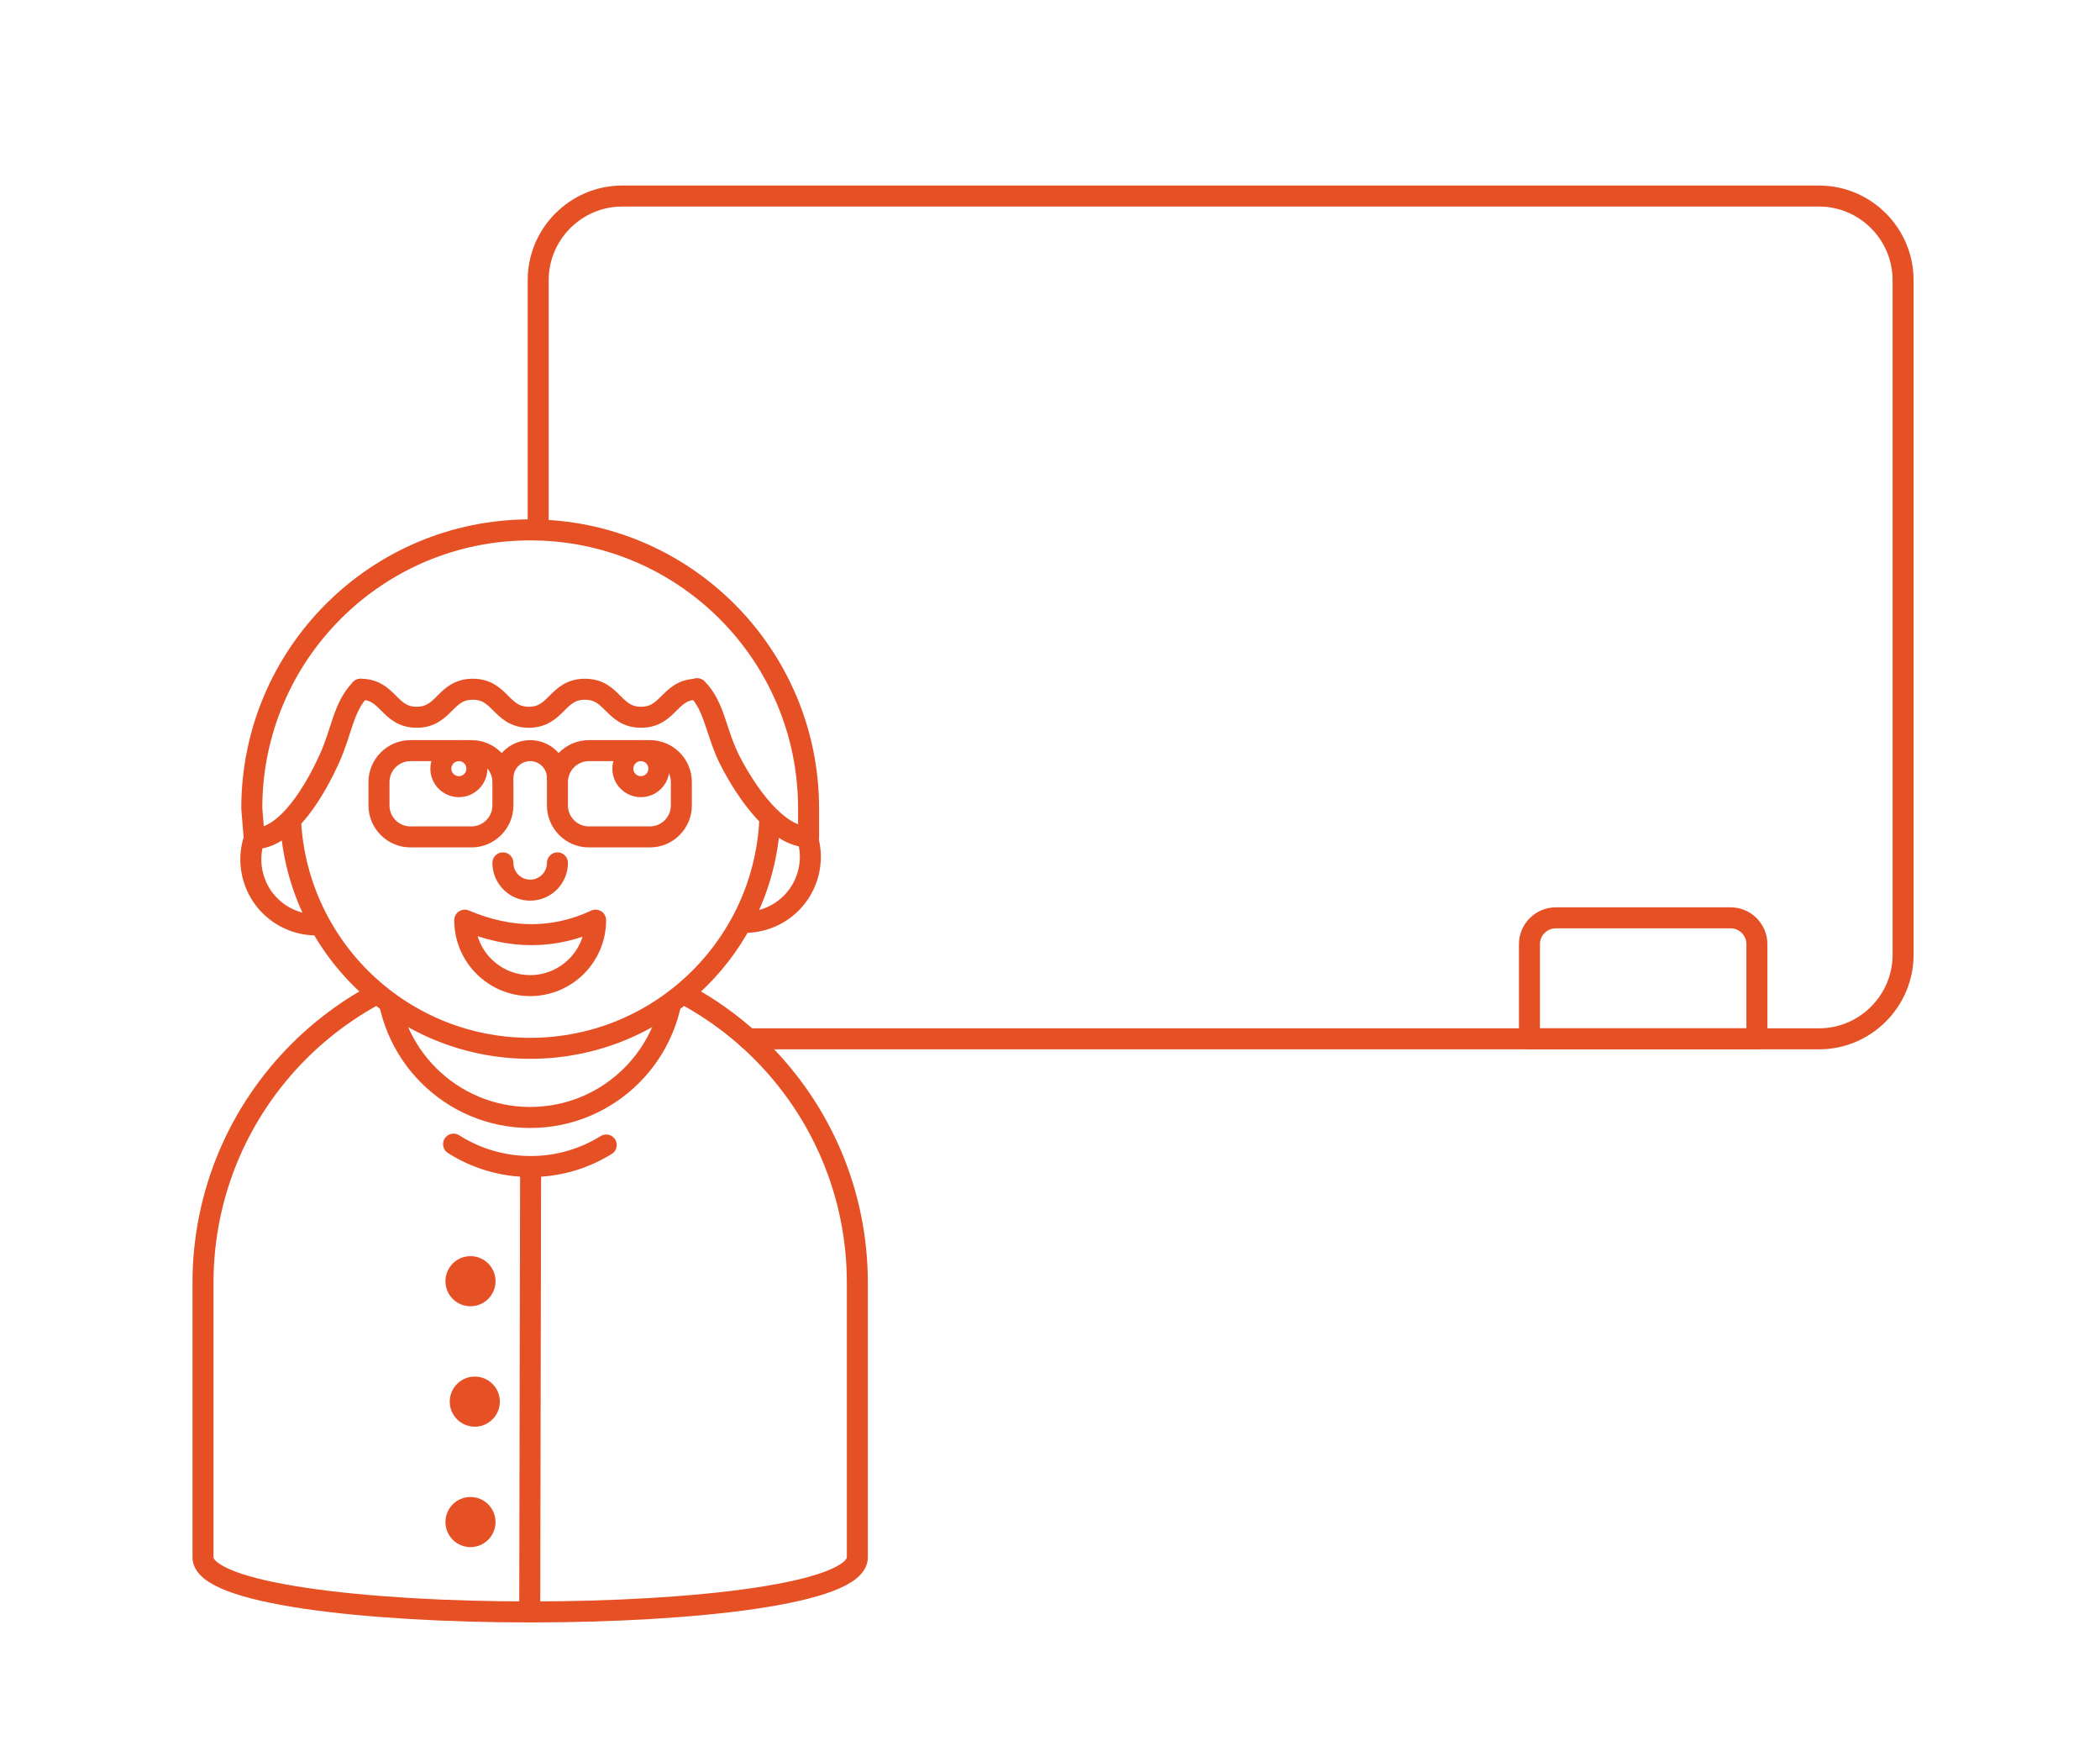
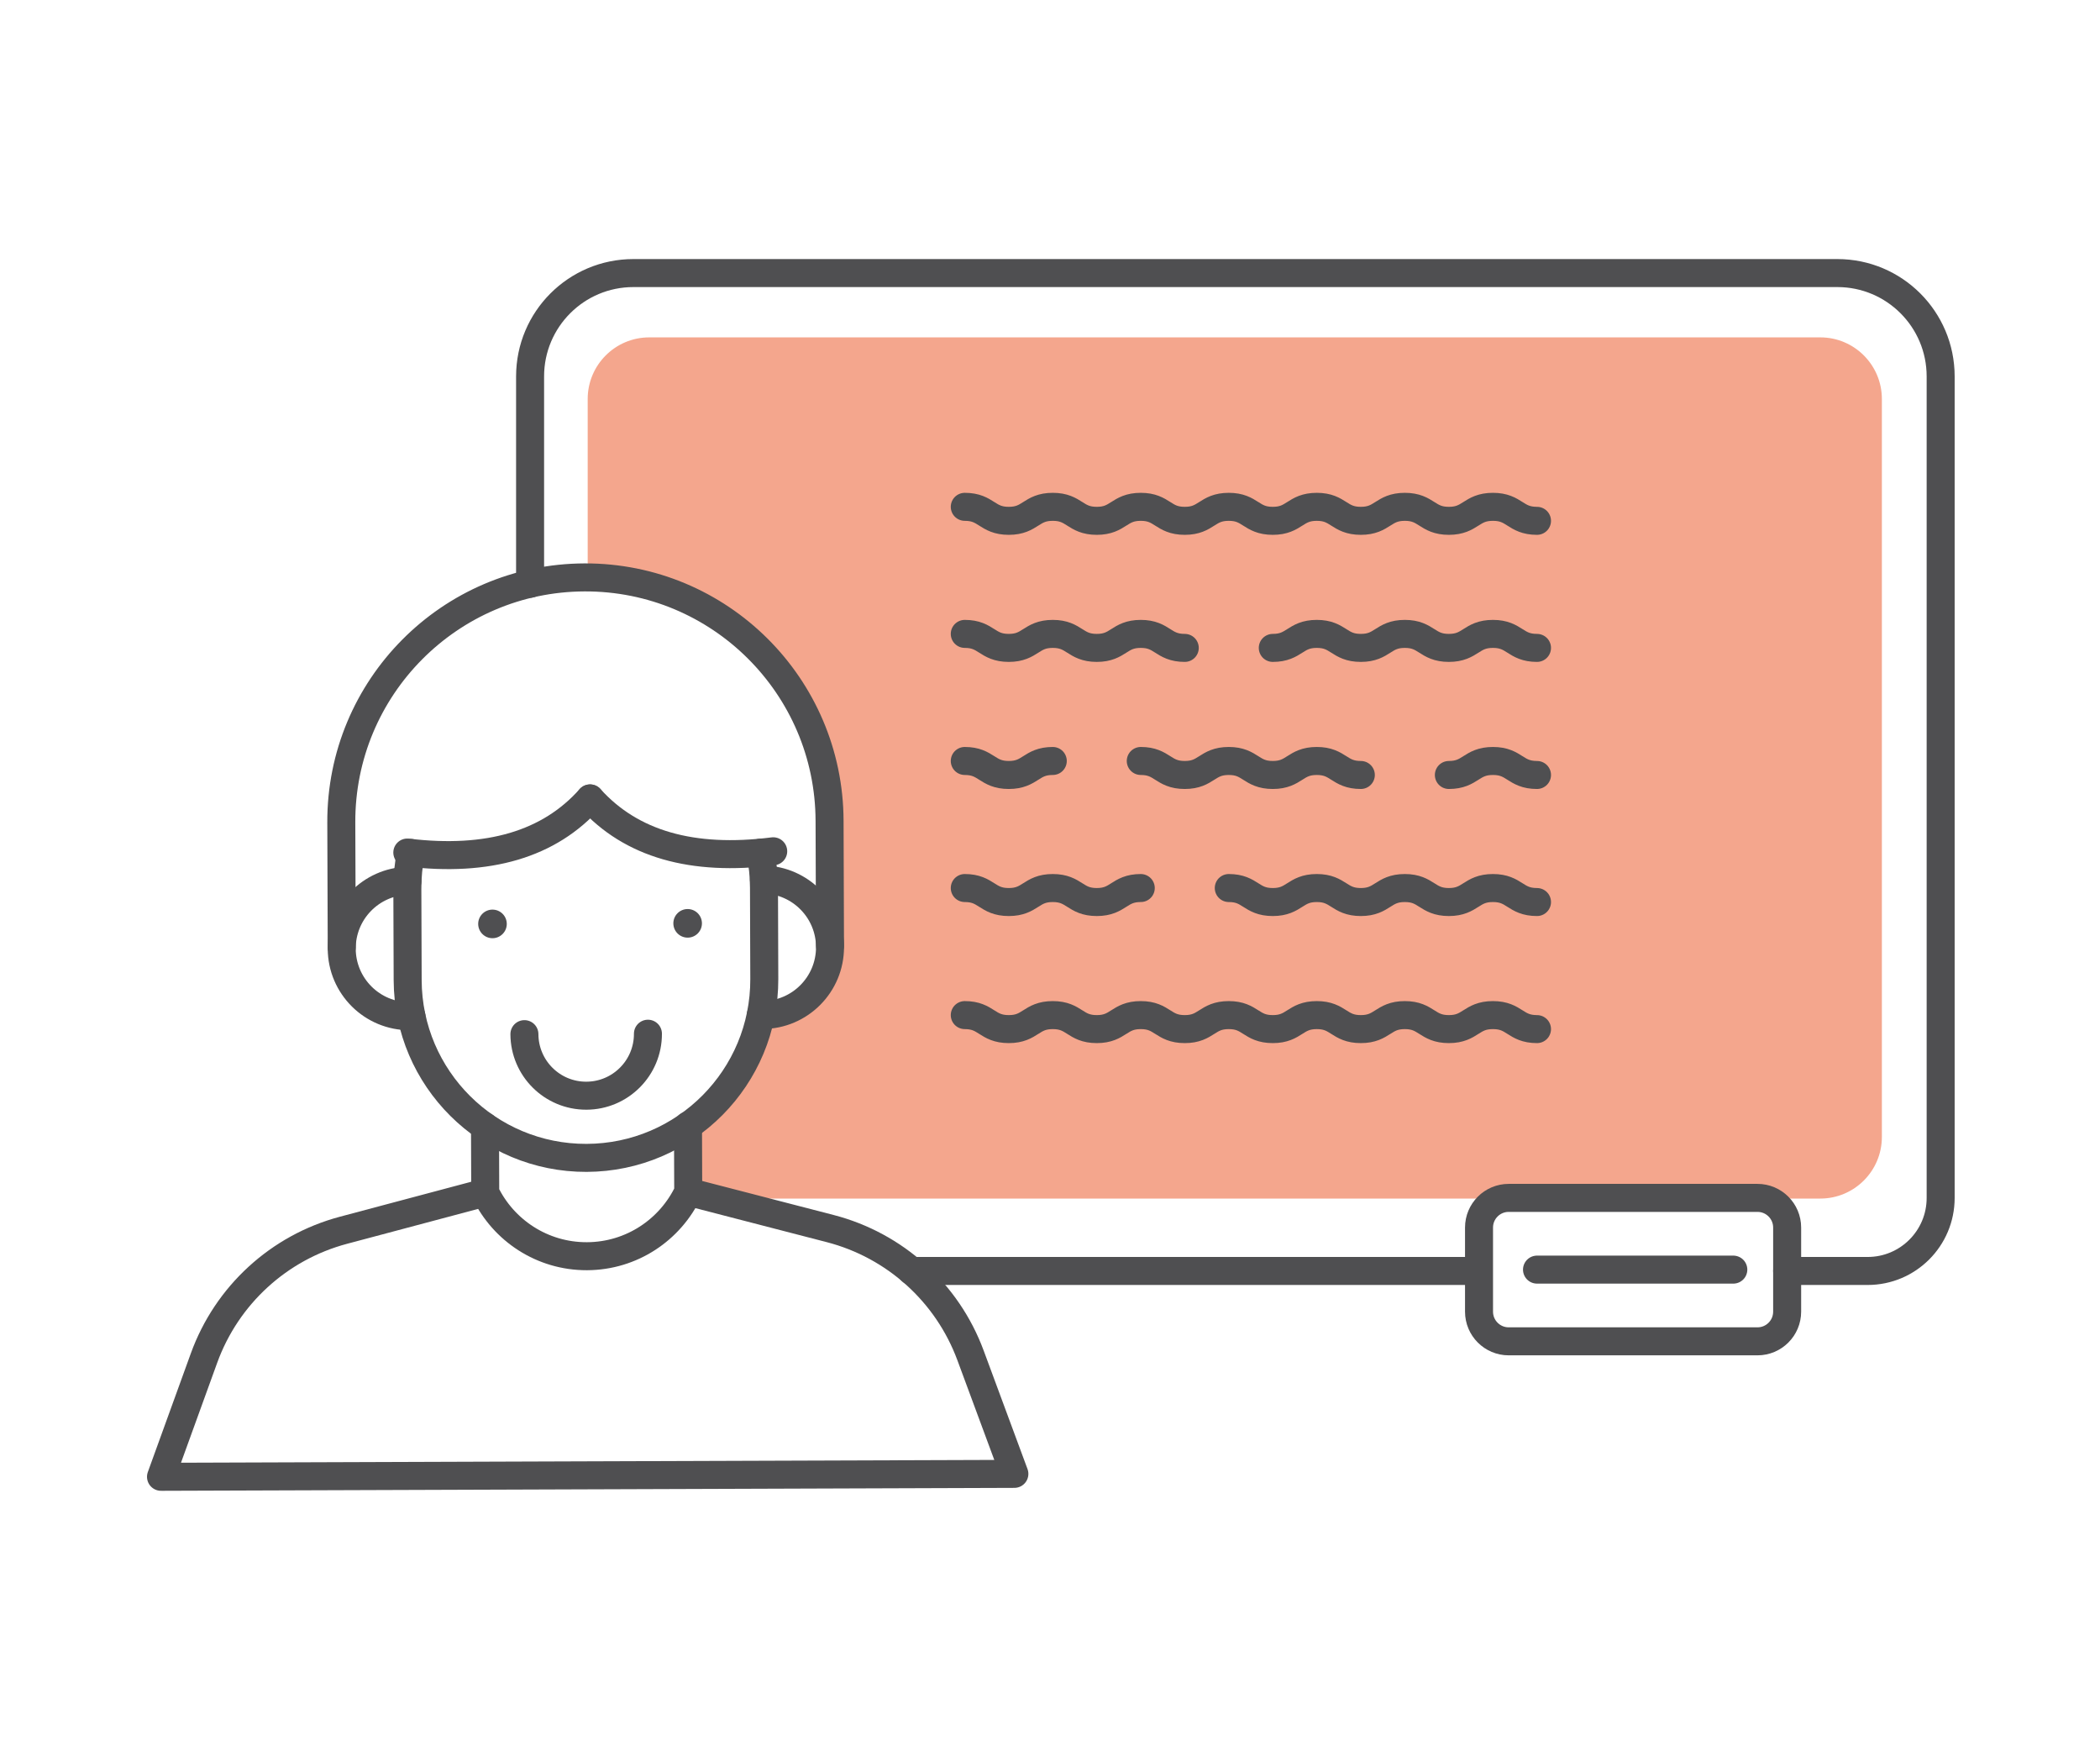
<svg xmlns="http://www.w3.org/2000/svg" width="300px" height="250px" viewBox="0 0 300 250" version="1.1">
-   <g id="Illustrations-/-Énseignant" stroke="none" stroke-width="1" fill="none" fill-rule="evenodd">
-     <g id="Group-49" transform="translate(29, 28)">
-       <path d="M7.186,97.285 C8.586,102.254 13.75,105.147 18.719,103.745 L13.647,85.751 C8.677,87.152 5.785,92.316 7.186,97.285 Z" id="Stroke-1" stroke="#E65025" stroke-width="3" stroke-linecap="round" stroke-linejoin="round" />
-       <path d="M86.173,97.651 C84.367,102.487 78.983,104.944 74.146,103.139 L80.685,85.624 C85.522,87.43 87.979,92.815 86.173,97.651 Z" id="Stroke-3" stroke="#E65025" stroke-width="3" stroke-linecap="round" stroke-linejoin="round" />
-       <path d="M46.739,108.481 C20.926,108.481 7.10542736e-15,129.407 7.10542736e-15,155.22 L7.10542736e-15,194.421 C7.10542736e-15,204.819 93.478,204.819 93.478,194.421 L93.478,155.22 C93.478,129.407 72.552,108.481 46.739,108.481" id="Fill-5" fill="#FEFEFE" />
-       <path d="M46.739,108.481 C20.926,108.481 7.10542736e-15,129.407 7.10542736e-15,155.22 L7.10542736e-15,194.421 C7.10542736e-15,204.819 93.478,204.819 93.478,194.421 L93.478,155.22 C93.478,129.407 72.552,108.481 46.739,108.481 Z" id="Stroke-7" stroke="#E65025" stroke-width="3" stroke-linecap="round" stroke-linejoin="round" />
-       <path d="M67.257,111.081 C67.257,122.412 58.071,131.599 46.739,131.599 C35.408,131.599 26.222,122.412 26.222,111.081 C26.222,99.749 35.408,90.563 46.739,90.563 C58.071,90.563 67.257,99.749 67.257,111.081 Z" id="Stroke-9" stroke="#E65025" stroke-width="3" stroke-linecap="round" stroke-linejoin="round" />
-       <g id="Group-14" transform="translate(12.464, 53.1721)">
-         <path d="M34.275,0 C53.205,0 68.55,15.346 68.55,34.275 C68.55,53.205 53.205,68.551 34.275,68.551 C15.345,68.551 0,53.205 0,34.275 C0,15.346 15.345,0 34.275,0" id="Fill-11" fill="#FEFEFE" />
-         <path d="M34.275,0 C53.205,0 68.55,15.346 68.55,34.275 C68.55,53.205 53.205,68.551 34.275,68.551 C15.345,68.551 0,53.205 0,34.275 C0,15.346 15.345,0 34.275,0" id="Stroke-13" stroke="#E65025" stroke-width="3" stroke-linecap="round" stroke-linejoin="round" />
-       </g>
-       <path d="M42.844,95.237 C42.844,97.388 44.587,99.132 46.739,99.132 C48.891,99.132 50.635,97.388 50.635,95.237" id="Stroke-15" stroke="#E65025" stroke-width="3" stroke-linecap="round" stroke-linejoin="round" />
-       <path d="M46.739,112.765 C51.902,112.765 56.088,108.579 56.088,103.417 C50.134,106.182 43.902,106.182 37.391,103.417 C37.391,108.579 41.577,112.765 46.739,112.765 Z" id="Stroke-17" stroke="#E65025" stroke-width="3" stroke-linecap="round" stroke-linejoin="round" />
-       <path d="M57.606,135.533 C54.468,137.48 50.766,138.605 46.801,138.605 C42.751,138.605 38.975,137.431 35.794,135.406" id="Stroke-19" stroke="#E65025" stroke-width="3" stroke-linecap="round" stroke-linejoin="round" />
-       <path d="M63.852,91.527 L55.12,91.527 C52.653,91.527 50.634,89.508 50.634,87.041 L50.634,83.693 C50.634,81.226 52.653,79.207 55.12,79.207 L63.852,79.207 C66.319,79.207 68.337,81.226 68.337,83.693 L68.337,87.041 C68.337,89.508 66.319,91.527 63.852,91.527 Z" id="Stroke-21" stroke="#E65025" stroke-width="3" stroke-linecap="round" stroke-linejoin="round" />
-       <path d="M38.358,91.527 L29.626,91.527 C27.159,91.527 25.14,89.508 25.14,87.041 L25.14,83.693 C25.14,81.226 27.159,79.207 29.626,79.207 L38.358,79.207 C40.826,79.207 42.844,81.226 42.844,83.693 L42.844,87.041 C42.844,89.508 40.826,91.527 38.358,91.527 Z" id="Stroke-23" stroke="#E65025" stroke-width="3" stroke-linecap="round" stroke-linejoin="round" />
-       <path d="M50.635,83.102 C50.635,80.951 48.891,79.207 46.739,79.207 C44.587,79.207 42.844,80.951 42.844,83.102" id="Stroke-25" stroke="#E65025" stroke-width="3" stroke-linecap="round" stroke-linejoin="round" />
-       <g id="Group-30" transform="translate(6.9696, 47.6782)">
-         <path d="M63.62,22.679 C66.233,25.345 66.245,28.999 68.452,33.207 C70.596,37.295 74.924,43.849 79.54,43.849 L79.54,39.769 C79.54,17.805 61.733,0 39.769,0 C17.806,0 0,17.805 0,39.769 L0.352,44.094 C5.111,44.094 9.113,37.014 11.084,32.683 C12.88,28.737 13.06,25.306 15.552,22.76" id="Fill-27" fill="#FEFEFE" />
-         <path d="M63.62,22.679 C66.233,25.345 66.245,28.999 68.452,33.207 C70.596,37.295 74.924,43.849 79.54,43.849 L79.54,39.769 C79.54,17.805 61.733,0 39.769,0 C17.806,0 0,17.805 0,39.769 L0.352,44.094 C5.111,44.094 9.113,37.014 11.084,32.683 C12.88,28.737 13.06,25.306 15.552,22.76" id="Stroke-29" stroke="#E65025" stroke-width="3" stroke-linecap="round" stroke-linejoin="round" />
-       </g>
-       <line x1="46.801" y1="138.606" x2="46.676" y2="202.218" id="Stroke-31" stroke="#E65025" stroke-width="3" stroke-linecap="round" stroke-linejoin="round" />
-       <path d="M41.79,154.983 C41.79,156.959 40.187,158.56 38.212,158.56 C36.236,158.56 34.635,156.959 34.635,154.983 C34.635,153.007 36.236,151.405 38.212,151.405 C40.187,151.405 41.79,153.007 41.79,154.983" id="Fill-33" fill="#E65025" />
-       <path d="M42.406,172.182 C42.406,174.158 40.804,175.759 38.829,175.759 C36.853,175.759 35.251,174.158 35.251,172.182 C35.251,170.206 36.853,168.604 38.829,168.604 C40.804,168.604 42.406,170.206 42.406,172.182" id="Fill-35" fill="#E65025" />
-       <path d="M41.79,189.381 C41.79,191.357 40.187,192.958 38.212,192.958 C36.236,192.958 34.635,191.357 34.635,189.381 C34.635,187.405 36.236,185.803 38.212,185.803 C40.187,185.803 41.79,187.405 41.79,189.381" id="Fill-37" fill="#E65025" />
-       <path d="M47.885,47.678 L47.885,12 C47.885,5.4 53.285,0 59.885,0 L230.869,0 C237.469,0 242.869,5.4 242.869,12 L242.869,108.366 C242.869,114.966 237.469,120.366 230.869,120.366 L77.879,120.366" id="Stroke-39" stroke="#E65025" stroke-width="3" stroke-linecap="round" stroke-linejoin="round" />
-       <path d="M65.126,81.779 C65.126,80.359 63.974,79.207 62.554,79.207 C61.133,79.207 59.981,80.359 59.981,81.779 C59.981,83.201 61.133,84.352 62.554,84.352 C63.974,84.352 65.126,83.201 65.126,81.779 Z" id="Stroke-41" stroke="#E65025" stroke-width="3" stroke-linecap="round" stroke-linejoin="round" />
-       <path d="M39.126,81.779 C39.126,80.359 37.974,79.207 36.554,79.207 C35.133,79.207 33.981,80.359 33.981,81.779 C33.981,83.201 35.133,84.352 36.554,84.352 C37.974,84.352 39.126,83.201 39.126,81.779 Z" id="Stroke-43" stroke="#E65025" stroke-width="3" stroke-linecap="round" stroke-linejoin="round" />
-       <path d="M193.247,103.087 L218.23,103.087 C220.296,103.087 221.985,104.776 221.985,106.842 L221.985,120.366 L189.493,120.366 L189.493,106.842 C189.493,104.776 191.183,103.087 193.247,103.087 Z" id="Stroke-45" stroke="#E65025" stroke-width="3" stroke-linecap="round" stroke-linejoin="round" />
-       <path d="M22.521,70.438 C26.525,70.438 26.525,74.438 30.529,74.438 C34.533,74.438 34.533,70.438 38.538,70.438 C42.543,70.438 42.543,74.438 46.55,74.438 C50.554,74.438 50.554,70.438 54.559,70.438 C58.567,70.438 58.567,74.438 62.575,74.438 C66.583,74.438 66.583,70.438 70.589,70.438" id="Stroke-47" stroke="#E65025" stroke-width="3" stroke-linecap="round" stroke-linejoin="round" />
+   <g id="Illustrations-/-Enseignant-2" stroke="none" stroke-width="1" fill="none" fill-rule="evenodd">
+     <g id="Group-51" transform="translate(23, 39)">
+       <path d="M237.038,9.184 L69.756,9.184 C64.895,9.184 60.956,13.124 60.956,17.985 L60.956,43.476 C80.015,43.648 95.445,59.109 95.511,78.222 L95.572,96.06 L95.562,96.06 C95.564,96.126 95.573,96.19 95.573,96.256 C95.591,101.599 91.274,105.946 85.932,105.964 L85.682,105.965 L85.682,105.962 C84.366,112.486 80.554,118.104 75.285,121.787 L75.317,131.214 C75.316,131.217 75.314,131.22 75.313,131.223 L75.336,131.223 L79.036,132.181 L237.038,132.181 C241.898,132.181 245.839,128.241 245.839,123.38 L245.839,17.985 C245.839,13.124 241.898,9.184 237.038,9.184" id="Fill-1" class="-fillPrimary" fill="#E94E1B" opacity="0.5" />
+       <path d="M46.318,131.317 L26.067,136.708 C16.841,139.163 9.401,145.978 6.148,154.955 L-7.10542736e-15,171.918 L60.956,171.708 L121.911,171.499 L115.646,154.578 C112.332,145.624 104.844,138.86 95.602,136.467 L75.336,131.222" id="Stroke-3" stroke="#4F4F51" stroke-width="4" stroke-linecap="round" stroke-linejoin="round" />
+       <path d="M46.287,121.894 L46.319,131.322 C48.923,136.72 54.456,140.435 60.848,140.414 C67.243,140.392 72.753,136.633 75.317,131.214 L75.285,121.757" id="Stroke-5" stroke="#4F4F51" stroke-width="4" stroke-linecap="round" stroke-linejoin="round" />
+       <path d="M85.62,82.784 C85.965,84.44 86.135,86.021 86.141,87.78 L86.185,100.809 C86.234,114.878 74.868,126.322 60.8,126.37 C46.73,126.419 35.287,115.054 35.238,100.984 L35.193,87.956 C35.187,86.197 35.359,84.479 35.693,82.82" id="Stroke-7" stroke="#4F4F51" stroke-width="4" stroke-linecap="round" stroke-linejoin="round" />
+       <path d="M25.819,96.3 L25.757,78.462 C25.691,59.2 41.252,43.532 60.513,43.466 L60.514,43.466 C79.776,43.4 95.444,58.96 95.51,78.222 L95.572,96.06" id="Stroke-9" stroke="#4F4F51" stroke-width="4" stroke-linecap="round" stroke-linejoin="round" />
+       <path d="M86.13,86.617 C91.352,86.74 95.555,91.002 95.573,96.256 C95.591,101.598 91.275,105.945 85.931,105.964 L85.681,105.965" id="Stroke-11" stroke="#4F4F51" stroke-width="4" stroke-linecap="round" stroke-linejoin="round" />
+       <path d="M35.218,86.792 C29.988,86.938 25.801,91.233 25.819,96.496 C25.837,101.839 30.184,106.155 35.527,106.137 L35.777,106.137" id="Stroke-13" stroke="#4F4F51" stroke-width="4" stroke-linecap="round" stroke-linejoin="round" />
+       <path d="M61.297,75.032 C55.477,81.58 46.773,84.156 35.188,82.761" id="Stroke-15" stroke="#4F4F51" stroke-width="4" stroke-linecap="round" stroke-linejoin="round" />
+       <path d="M61.297,75.032 C67.162,81.54 75.883,84.056 87.46,82.581" id="Stroke-17" stroke="#4F4F51" stroke-width="4" stroke-linecap="round" stroke-linejoin="round" />
+       <path d="M77.277,92.866 C77.281,93.994 76.37,94.911 75.242,94.915 C74.115,94.919 73.197,94.008 73.193,92.88 C73.189,91.753 74.1,90.835 75.228,90.831 C76.356,90.827 77.273,91.738 77.277,92.866" id="Fill-19" fill="#4F4F51" />
+       <path d="M49.397,92.947 C49.401,94.075 48.49,94.992 47.362,94.996 C46.235,95 45.317,94.089 45.313,92.961 C45.309,91.834 46.22,90.916 47.348,90.912 C48.476,90.909 49.393,91.819 49.397,92.947" id="Fill-21" fill="#4F4F51" />
+       <path d="M51.916,108.697 C51.933,113.57 55.896,117.506 60.77,117.489 C65.642,117.472 69.578,113.509 69.562,108.636" id="Stroke-23" stroke="#4F4F51" stroke-width="4" stroke-linecap="round" stroke-linejoin="round" />
+       <path d="M114.824,33.386 C117.968,33.386 117.968,35.386 121.111,35.386 C124.254,35.386 124.254,33.386 127.397,33.386 C130.541,33.386 130.541,35.386 133.684,35.386 C136.826,35.386 136.826,33.386 139.967,33.386 C143.109,33.386 143.109,35.386 146.252,35.386 C149.395,35.386 149.395,33.386 152.539,33.386 C155.682,33.386 155.682,35.386 158.826,35.386 C161.97,35.386 161.97,33.386 165.114,33.386 C168.259,33.386 168.259,35.386 171.403,35.386 C174.547,35.386 174.547,33.386 177.689,33.386 C180.835,33.386 180.835,35.386 183.98,35.386 C187.129,35.386 187.129,33.386 190.276,33.386 C193.424,33.386 193.424,35.386 196.572,35.386" id="Stroke-25" stroke="#4F4F51" stroke-width="4" stroke-linecap="round" stroke-linejoin="round" />
+       <path d="M158.826,53.534 C161.971,53.534 161.971,51.534 165.114,51.534 C168.259,51.534 168.259,53.534 171.403,53.534 C174.547,53.534 174.547,51.534 177.689,51.534 C180.835,51.534 180.835,53.534 183.98,53.534 C187.129,53.534 187.129,51.534 190.276,51.534 C193.424,51.534 193.424,53.534 196.572,53.534" id="Stroke-27" stroke="#4F4F51" stroke-width="4" stroke-linecap="round" stroke-linejoin="round" />
+       <path d="M114.824,51.534 C117.968,51.534 117.968,53.534 121.111,53.534 C124.254,53.534 124.254,51.534 127.397,51.534 C130.541,51.534 130.541,53.534 133.684,53.534 C136.826,53.534 136.826,51.534 139.967,51.534 C143.109,51.534 143.109,53.534 146.252,53.534" id="Stroke-29" stroke="#4F4F51" stroke-width="4" stroke-linecap="round" stroke-linejoin="round" />
+       <path d="M183.98,71.683 C187.128,71.683 187.128,69.683 190.276,69.683 C193.423,69.683 193.423,71.683 196.572,71.683" id="Stroke-31" stroke="#4F4F51" stroke-width="4" stroke-linecap="round" stroke-linejoin="round" />
+       <path d="M139.966,69.683 C143.109,69.683 143.109,71.683 146.251,71.683 C149.395,71.683 149.395,69.683 152.538,69.683 C155.683,69.683 155.683,71.683 158.826,71.683 C161.97,71.683 161.97,69.683 165.113,69.683 C168.258,69.683 168.258,71.683 171.404,71.683" id="Stroke-33" stroke="#4F4F51" stroke-width="4" stroke-linecap="round" stroke-linejoin="round" />
+       <path d="M114.824,69.683 C117.968,69.683 117.968,71.683 121.111,71.683 C124.254,71.683 124.254,69.683 127.397,69.683" id="Stroke-35" stroke="#4F4F51" stroke-width="4" stroke-linecap="round" stroke-linejoin="round" />
+       <path d="M152.539,87.83 C155.683,87.83 155.683,89.83 158.826,89.83 C161.971,89.83 161.971,87.83 165.114,87.83 C168.259,87.83 168.259,89.83 171.403,89.83 C174.547,89.83 174.547,87.83 177.689,87.83 C180.835,87.83 180.835,89.83 183.98,89.83 C187.129,89.83 187.129,87.83 190.276,87.83 C193.424,87.83 193.424,89.83 196.572,89.83" id="Stroke-37" stroke="#4F4F51" stroke-width="4" stroke-linecap="round" stroke-linejoin="round" />
+       <path d="M114.824,87.83 C117.968,87.83 117.968,89.83 121.111,89.83 C124.254,89.83 124.254,87.83 127.397,87.83 C130.541,87.83 130.541,89.83 133.684,89.83 C136.826,89.83 136.826,87.83 139.967,87.83" id="Stroke-39" stroke="#4F4F51" stroke-width="4" stroke-linecap="round" stroke-linejoin="round" />
+       <path d="M114.824,105.978 C117.968,105.978 117.968,107.978 121.111,107.978 C124.254,107.978 124.254,105.978 127.397,105.978 C130.541,105.978 130.541,107.978 133.684,107.978 C136.826,107.978 136.826,105.978 139.967,105.978 C143.109,105.978 143.109,107.978 146.252,107.978 C149.395,107.978 149.395,105.978 152.539,105.978 C155.682,105.978 155.682,107.978 158.826,107.978 C161.97,107.978 161.97,105.978 165.114,105.978 C168.259,105.978 168.259,107.978 171.403,107.978 C174.547,107.978 174.547,105.978 177.689,105.978 C180.835,105.978 180.835,107.978 183.98,107.978 C187.129,107.978 187.129,105.978 190.276,105.978 C193.424,105.978 193.424,107.978 196.572,107.978" id="Stroke-41" stroke="#4F4F51" stroke-width="4" stroke-linecap="round" stroke-linejoin="round" />
+       <line x1="188.048" y1="142.52" x2="107.213" y2="142.52" id="Stroke-43" stroke="#4F4F51" stroke-width="4" stroke-linecap="round" stroke-linejoin="round" />
+       <path d="M52.727,44.376 L52.727,14.757 C52.727,6.607 59.334,0 67.484,0 L239.48,0 C247.629,0 254.236,6.607 254.236,14.757 L254.236,132.095 C254.236,137.853 249.568,142.521 243.809,142.521 L232.306,142.521" id="Stroke-45" stroke="#4F4F51" stroke-width="4" stroke-linecap="round" stroke-linejoin="round" />
+       <path d="M188.289,142.522 L188.289,136.321 C188.289,133.982 190.185,132.084 192.525,132.084 L228.07,132.084 C230.41,132.084 232.307,133.982 232.307,136.321 L232.307,148.333 C232.307,150.673 230.41,152.571 228.07,152.571 L192.525,152.571 C190.185,152.571 188.289,150.673 188.289,148.333 L188.289,142.522" id="Stroke-47" stroke="#4F4F51" stroke-width="4" stroke-linecap="round" stroke-linejoin="round" />
+       <line x1="196.572" y1="142.328" x2="224.616" y2="142.328" id="Stroke-49" stroke="#4F4F51" stroke-width="4" stroke-linecap="round" stroke-linejoin="round" />
    </g>
  </g>
</svg>
